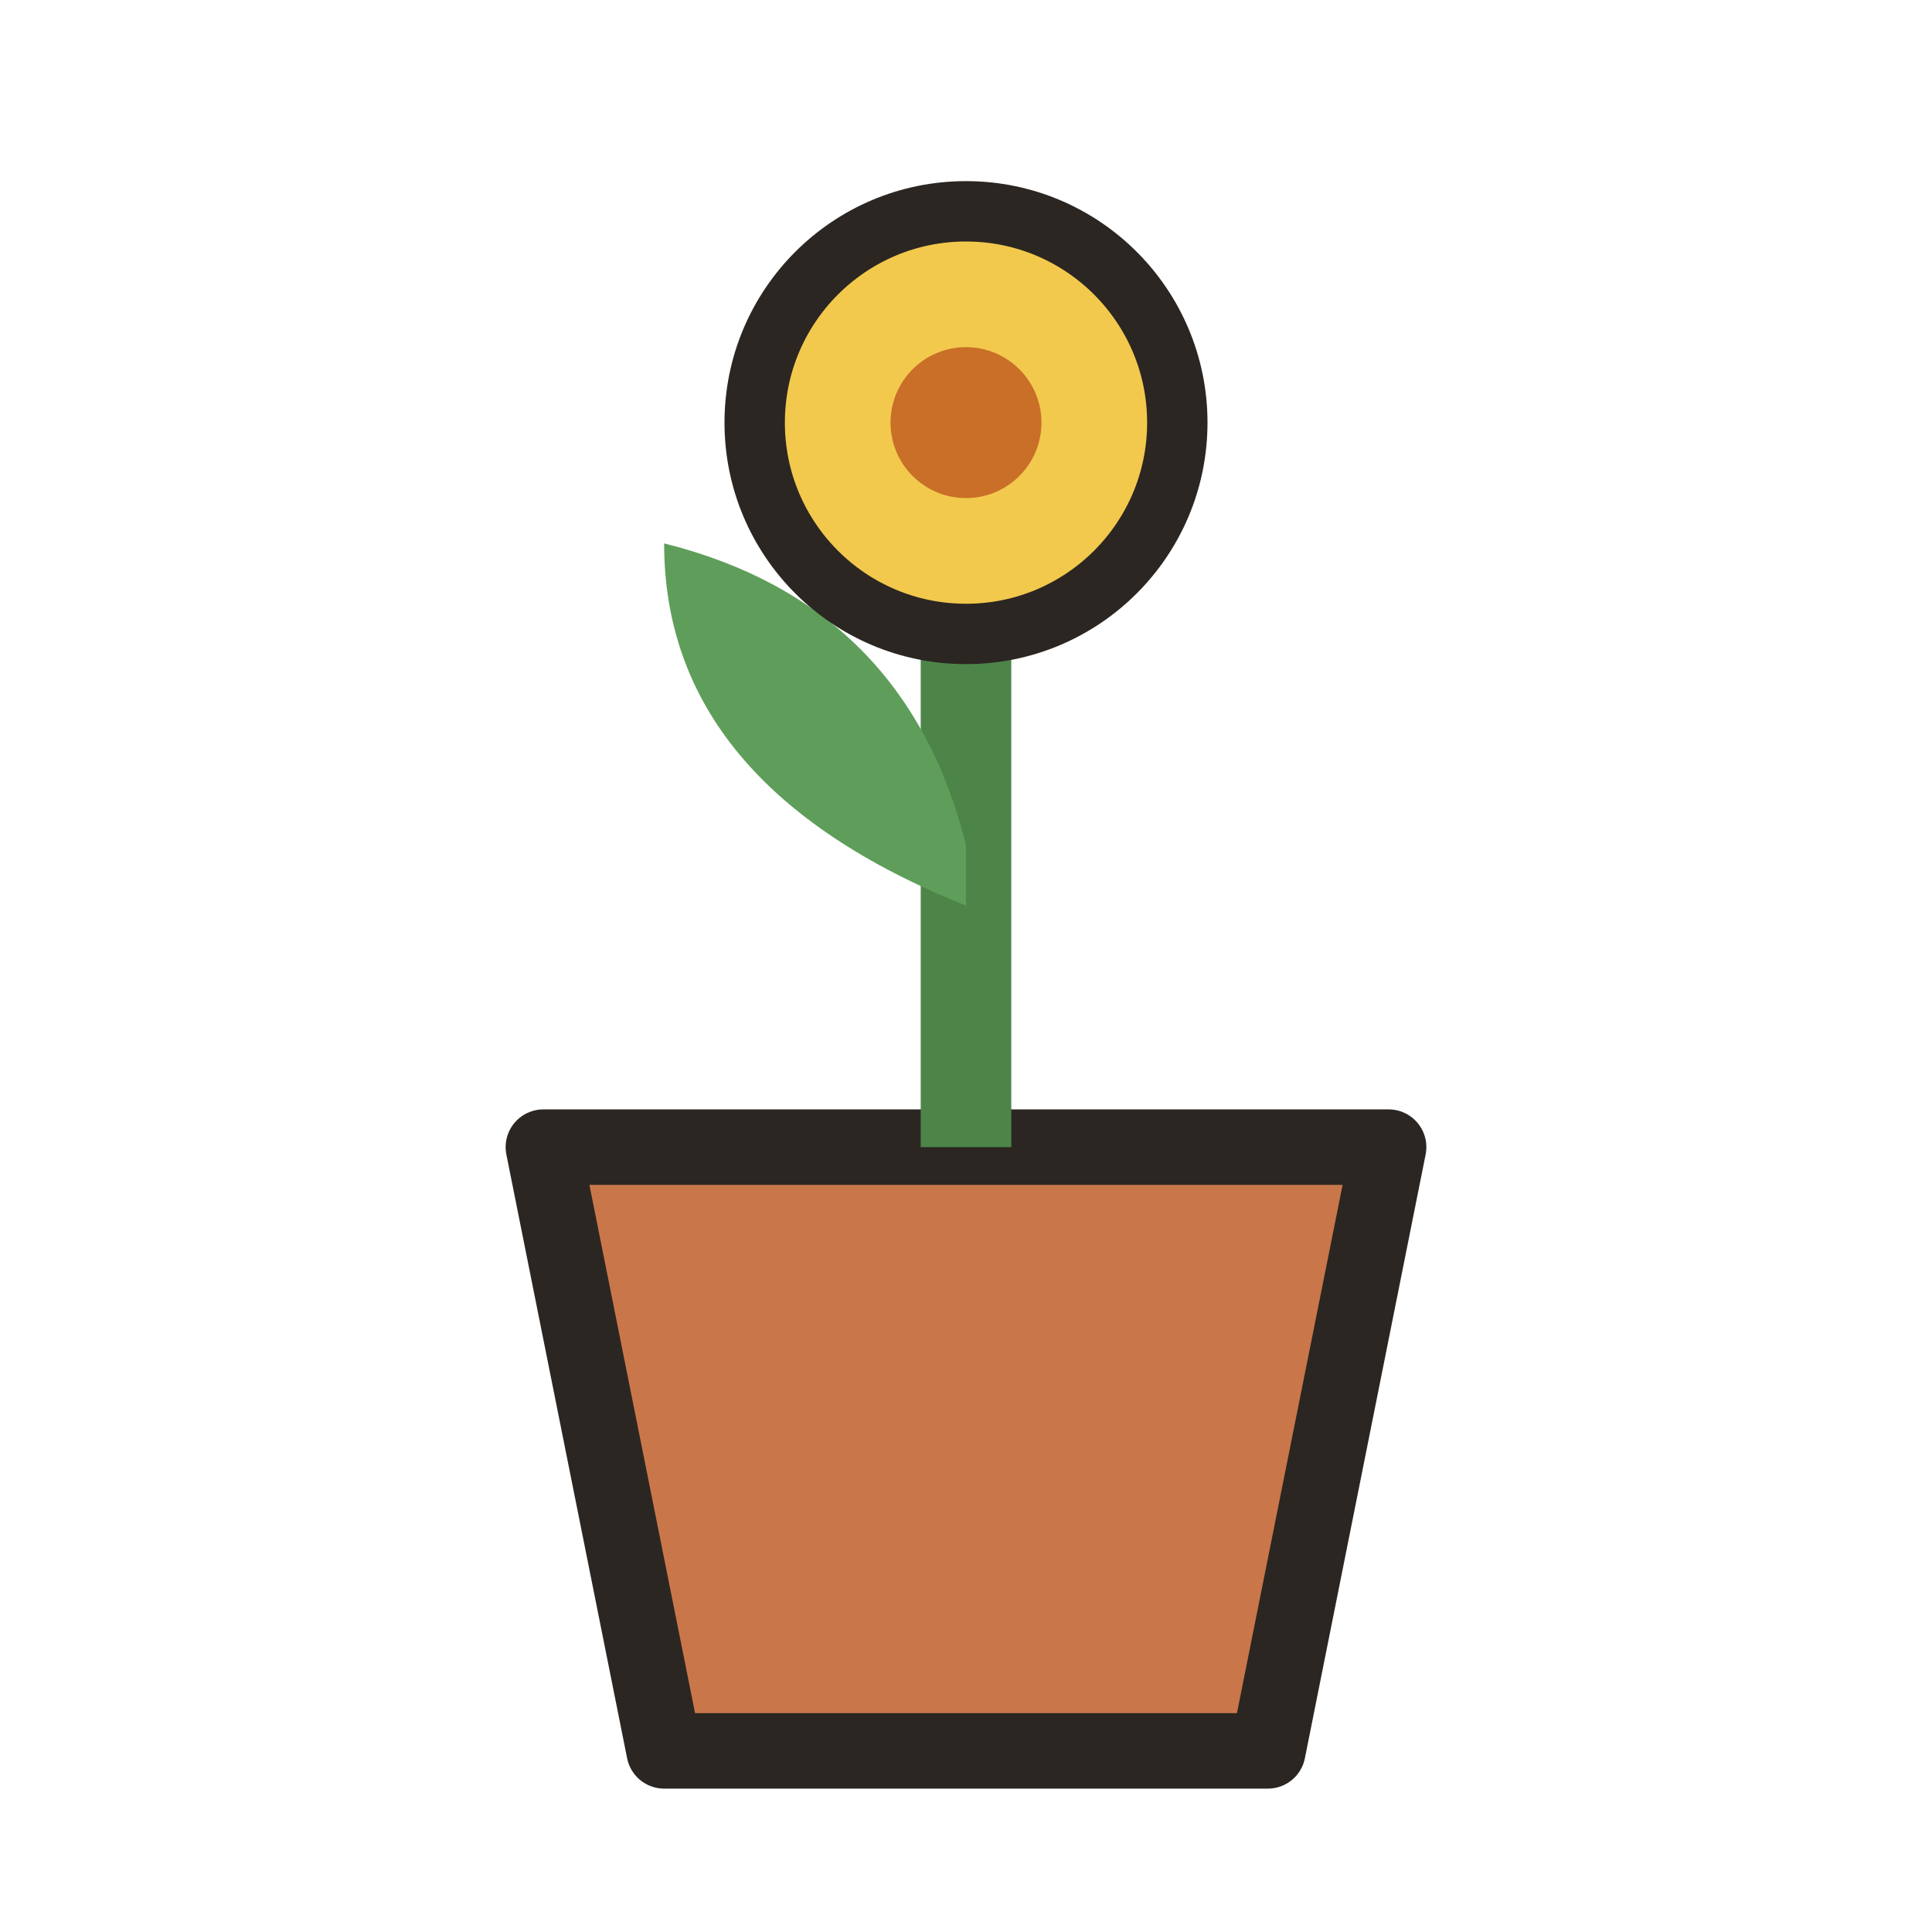
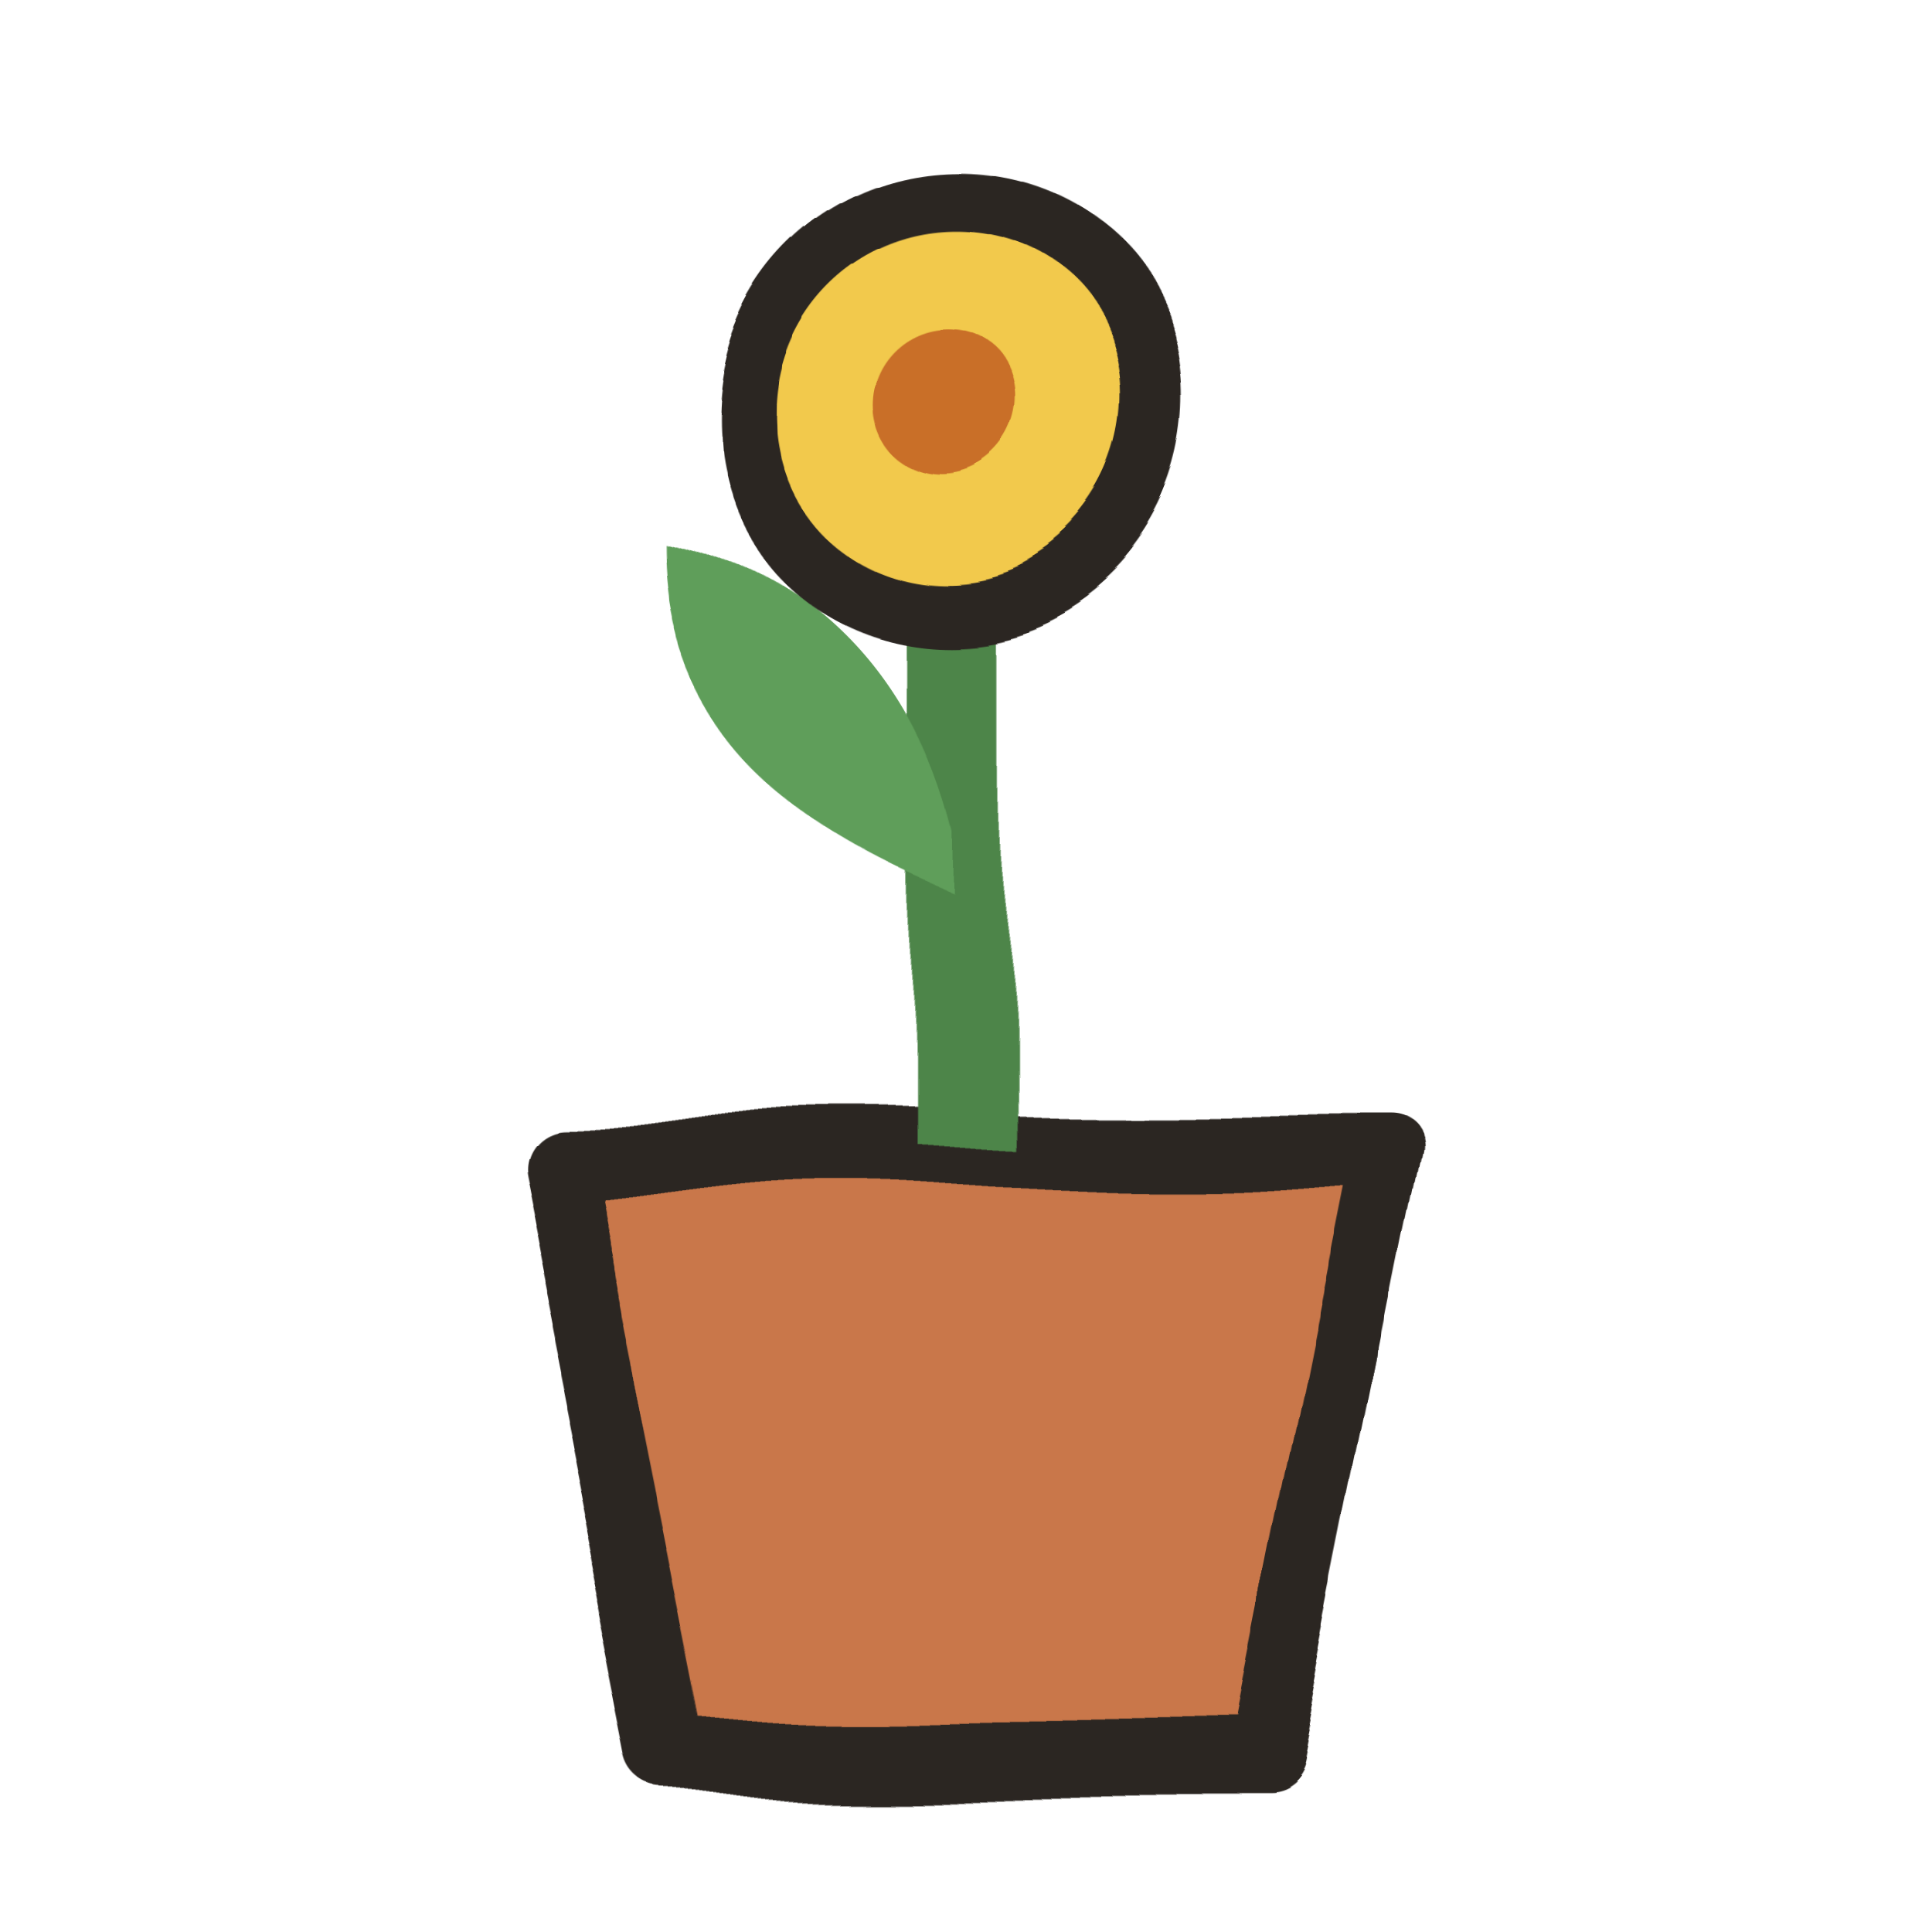
<svg xmlns="http://www.w3.org/2000/svg" overflow="visible" viewBox="0 0 64 64" width="64" height="64">
-   <path d="M18 38 L46 38 L42 58 L22 58 Z" fill="#c9774a" stroke="#2b2622" stroke-width="2.5" stroke-linejoin="round" />
-   <path d="M32 38 L32 20" stroke="#4d8549" stroke-width="3" />
-   <path d="M32 30 Q22 26 22 18 Q30 20 32 28" fill="#5f9e5a" />
-   <circle cx="32" cy="14" r="7" fill="#f2c94c" stroke="#2b2622" stroke-width="2" />
-   <circle cx="32" cy="14" r="2.5" fill="#c96f28" />
+   <defs>
+     <filter id="wobble" x="-10%" y="-10%" width="120%" height="120%">
+       <feTurbulence type="fractalNoise" baseFrequency="0.045" numOctaves="2" seed="7" />
+       <feDisplacementMap in="SourceGraphic" scale="4" />
+     </filter>
+   </defs>
+   <g filter="url(#wobble)">
+     <path d="M18 38 L46 38 L42 58 L22 58 Z" fill="#c9774a" stroke="#2b2622" stroke-width="2.5" stroke-linejoin="round" />
+     <path d="M32 38 L32 20" stroke="#4d8549" stroke-width="3" />
+     <path d="M32 30 Q22 26 22 18 Q30 20 32 28" fill="#5f9e5a" />
+     <circle cx="32" cy="14" r="7" fill="#f2c94c" stroke="#2b2622" stroke-width="2" />
+     <circle cx="32" cy="14" r="2.5" fill="#c96f28" />
+   </g>
</svg>
